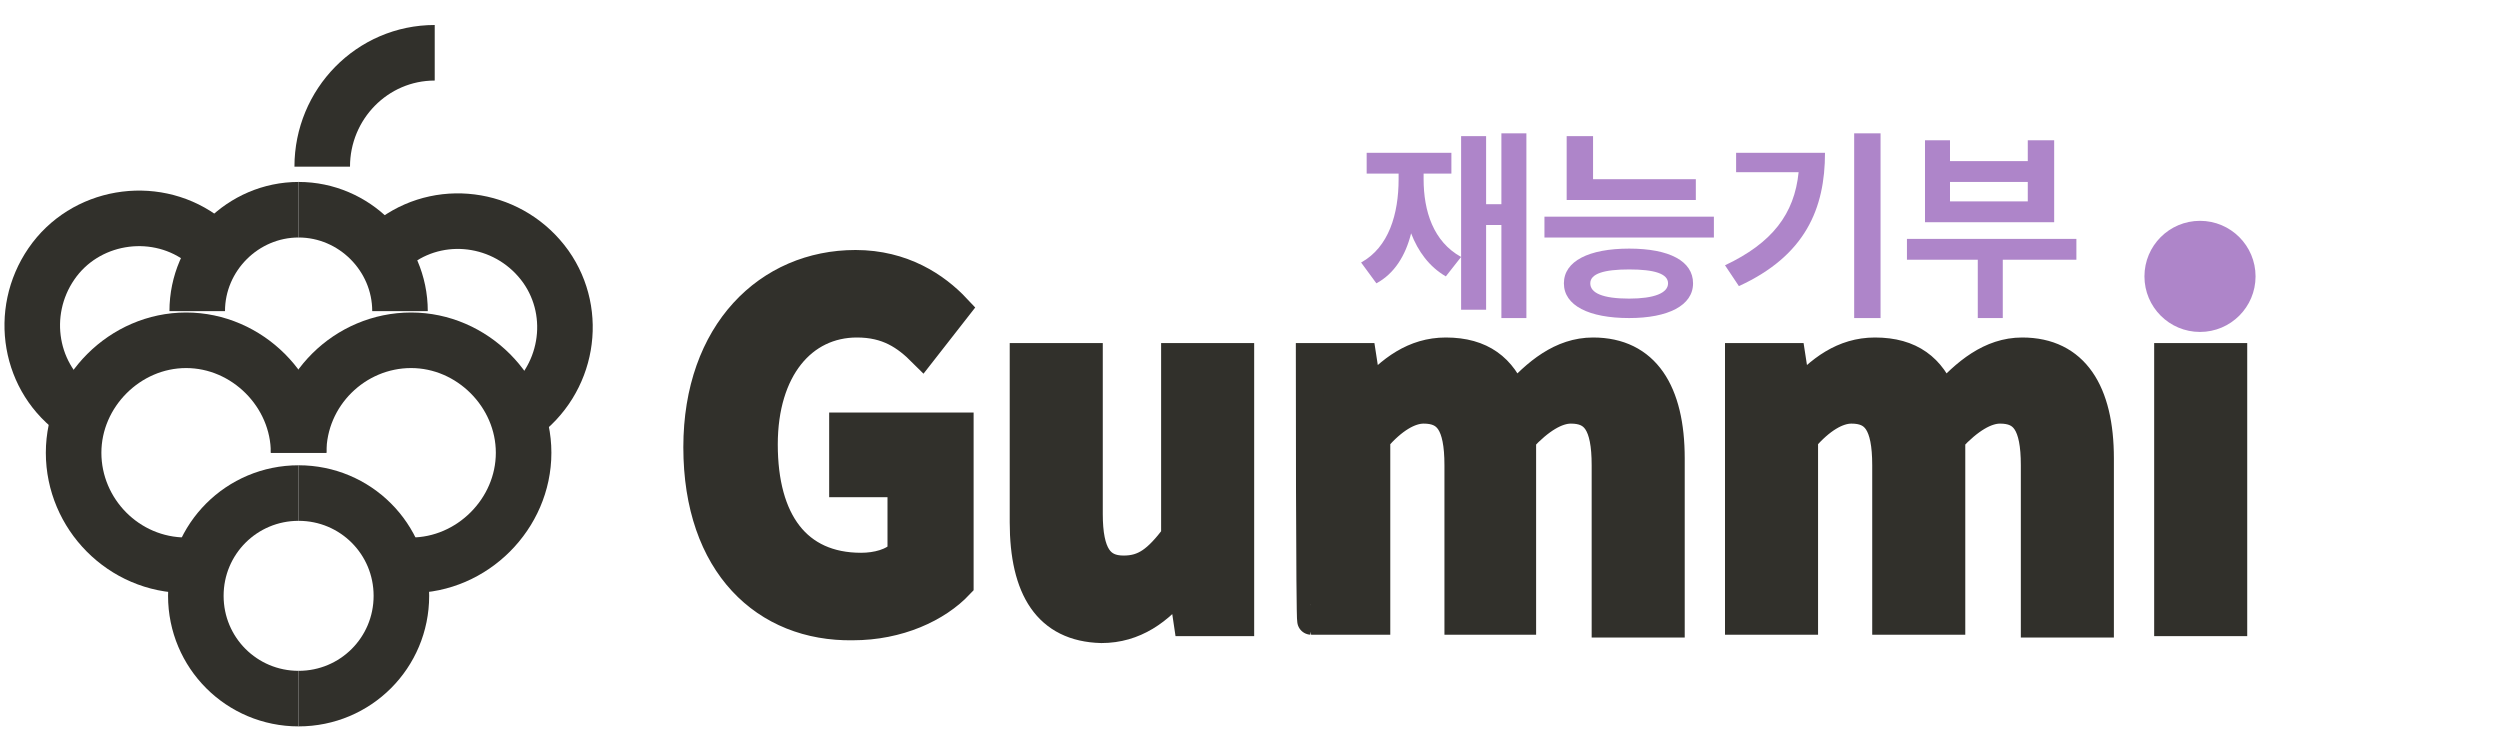
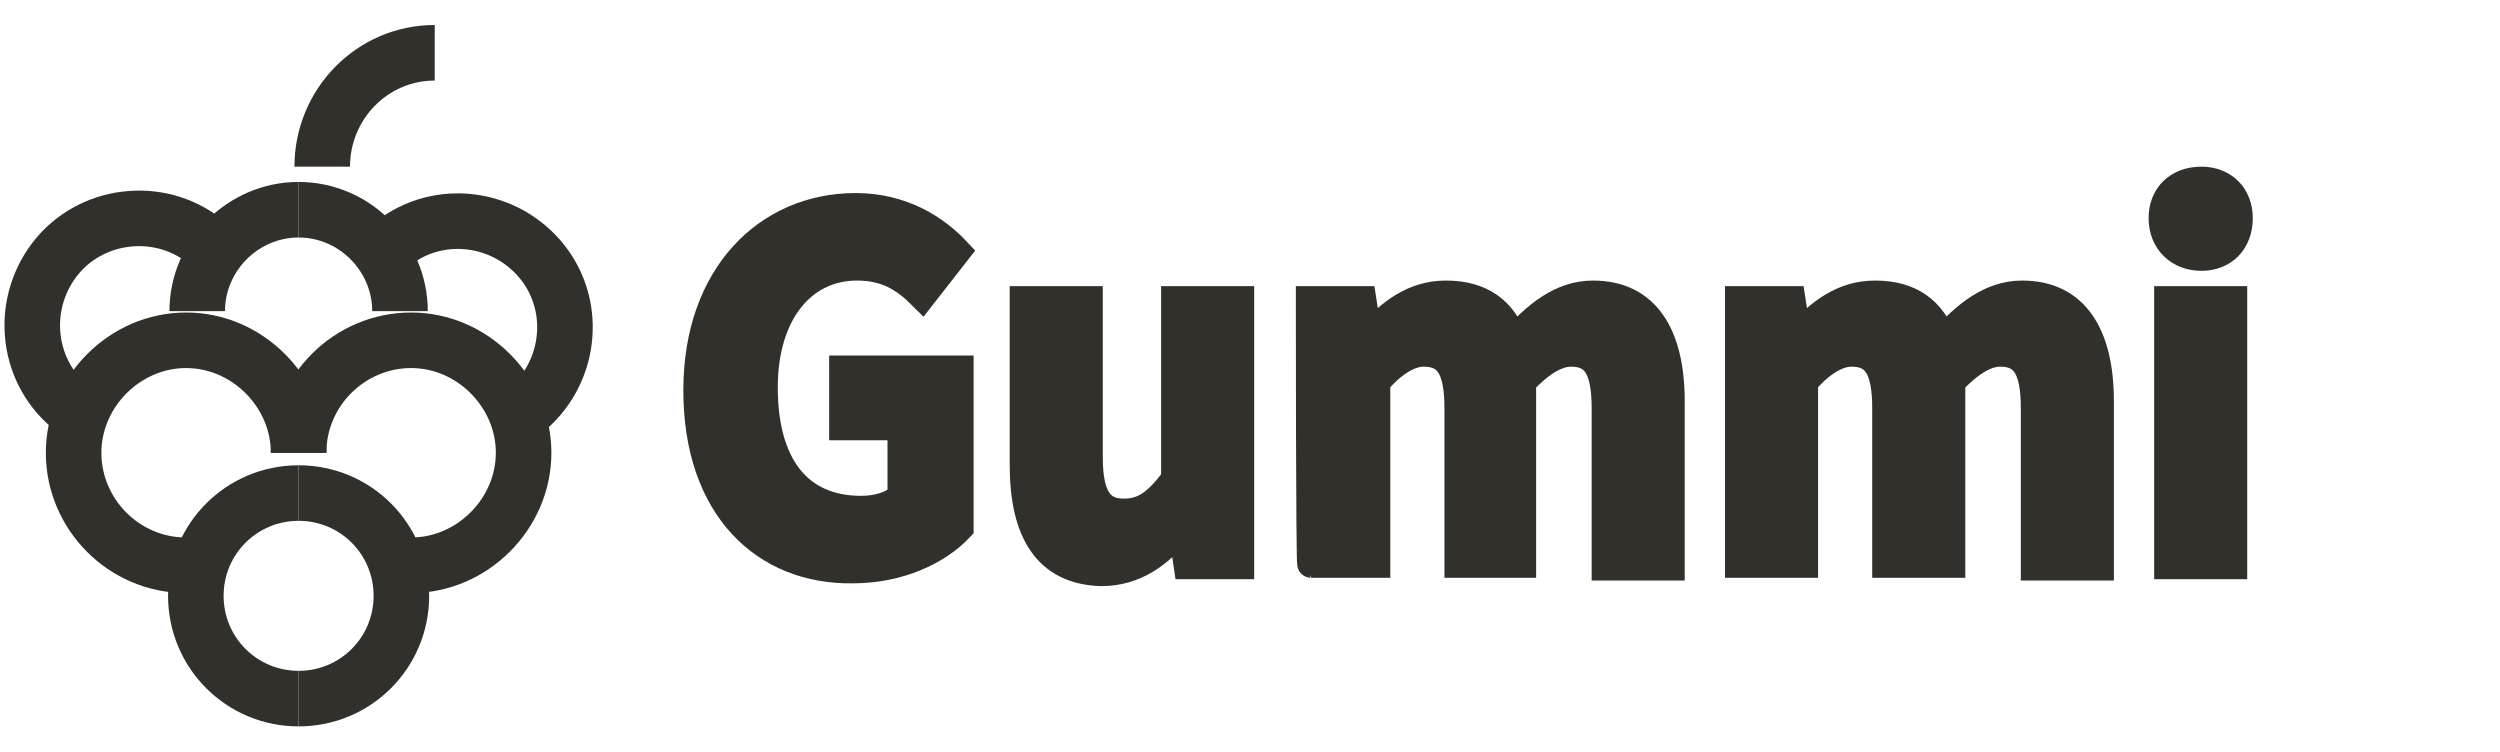
<svg xmlns="http://www.w3.org/2000/svg" version="1.1" id="Layer_1" x="0px" y="0px" viewBox="0 0 180 54.1" style="enable-background:new 0 0 180 54.1;" xml:space="preserve">
  <style type="text/css">
	.st0{fill:none;stroke:#31302B;stroke-width:4;stroke-miterlimit:10;}
	.st1{fill:#31302B;stroke:#31302B;stroke-width:2;stroke-miterlimit:10;}
- 	.st2{fill:#AE85C9;}
</style>
  <g>
    <path class="st0" d="M23.2,12c0-4.5,3.6-8.2,8.1-8.2" />
    <path class="st0" d="M13.4,40.7c-4.5,0-8.1-3.7-8.1-8.1s3.7-8.1,8.1-8.1s8.1,3.7,8.1,8.1" />
    <path class="st0" d="M21.5,32.6c0-4.5,3.7-8.1,8.1-8.1s8.1,3.7,8.1,8.1s-3.7,8.1-8.1,8.1" />
    <path class="st0" d="M21.5,29.9" />
    <g>
      <path class="st0" d="M21.5,50.3c-4.1,0-7.4-3.3-7.4-7.4s3.3-7.4,7.4-7.4" />
      <path class="st0" d="M21.5,50.3c4.1,0,7.4-3.3,7.4-7.4s-3.3-7.4-7.4-7.4" />
    </g>
    <g>
      <path class="st0" d="M14.2,22.4c0-4,3.3-7.3,7.3-7.3" />
      <path class="st0" d="M21.5,29.7" />
      <path class="st0" d="M28.8,22.4c0-4-3.3-7.3-7.3-7.3" />
      <path class="st0" d="M21.5,29.7" />
    </g>
    <g>
      <path class="st0" d="M37.4,29.9c3.5-2.5,4.3-7.3,1.9-10.7c-2.5-3.5-7.3-4.3-10.7-1.9" />
      <path class="st0" d="M28.5,17.3" />
      <path class="st0" d="M26.6,28" />
      <path class="st0" d="M37.4,29.9" />
    </g>
    <g>
      <path class="st0" d="M5.6,29.7C2.1,27.3,1.3,22.5,3.7,19s7.3-4.3,10.7-1.9" />
      <path class="st0" d="M14.5,17.1" />
      <path class="st0" d="M16.3,27.8" />
      <path class="st0" d="M5.6,29.7" />
    </g>
  </g>
  <g>
-     <path class="st1" d="M50.2,32.2c0-8.3,5.1-13.2,11.4-13.2c3.4,0,5.8,1.6,7.3,3.2l-2.5,3.2c-1.2-1.2-2.5-2.1-4.7-2.1   c-3.9,0-6.7,3.3-6.7,8.7c0,5.5,2.4,8.8,7,8.8c1.1,0,2.3-0.3,2.9-1v-5h-4.2v-4.1h8.4v11.4c-1.6,1.7-4.4,3-7.7,3   C55.1,45.2,50.2,40.7,50.2,32.2z" />
-     <path class="st1" d="M73.7,37.6V25.7h4.7V37c0,2.9,0.8,4,2.5,4c1.5,0,2.4-0.7,3.7-2.4V25.7h4.7v19.1h-3.8l-0.4-2.7H85   c-1.5,1.9-3.3,3.2-5.7,3.2C75.4,45.2,73.7,42.4,73.7,37.6z" />
-     <path class="st1" d="M94.3,25.7h3.8l0.4,2.6h0.1c1.5-1.7,3.2-3,5.5-3c2.6,0,4.1,1.2,4.9,3.3c1.6-1.8,3.4-3.3,5.7-3.3   c3.8,0,5.6,2.9,5.6,7.7v11.9h-4.7V33.5c0-3-0.8-4-2.5-4c-1,0-2.2,0.7-3.5,2.1v13.1H105V33.5c0-3-0.8-4-2.5-4c-1,0-2.2,0.7-3.4,2.1   v13.1h-4.7C94.3,44.7,94.3,25.7,94.3,25.7z" />
-     <path class="st1" d="M125.2,25.7h3.8l0.4,2.6h0.1c1.5-1.7,3.2-3,5.5-3c2.6,0,4.1,1.2,4.9,3.3c1.6-1.8,3.4-3.3,5.7-3.3   c3.8,0,5.6,2.9,5.6,7.7v11.9h-4.7V33.5c0-3-0.8-4-2.5-4c-1,0-2.2,0.7-3.5,2.1v13.1h-4.7V33.5c0-3-0.8-4-2.5-4c-1,0-2.2,0.7-3.4,2.1   v13.1h-4.7L125.2,25.7L125.2,25.7z" />
-     <path class="st1" d="M155.7,19.8c0-1.6,1.1-2.7,2.8-2.7c1.6,0,2.7,1.1,2.7,2.7c0,1.7-1.1,2.8-2.7,2.8   C156.9,22.6,155.7,21.5,155.7,19.8z M156.1,25.7h4.7v19.1h-4.7V25.7z" />
+     <path class="st1" d="M50.2,28.1c0-8.3,5.1-13.2,11.4-13.2c3.4,0,5.8,1.6,7.3,3.2l-2.5,3.2c-1.2-1.2-2.5-2.1-4.7-2.1   c-3.9,0-6.7,3.3-6.7,8.7c0,5.5,2.4,8.8,7,8.8c1.1,0,2.3-0.3,2.9-1v-5h-4.2v-4.1h8.4v11.4c-1.6,1.7-4.4,3-7.7,3   C55.1,41.1,50.2,36.6,50.2,28.1z" />
+     <path class="st1" d="M73.7,33.5V21.6h4.7v11.3c0,2.9,0.8,4,2.5,4c1.5,0,2.4-0.7,3.7-2.4V21.6h4.7v19.1h-3.8l-0.4-2.7H85   c-1.5,1.9-3.3,3.2-5.7,3.2C75.4,41.1,73.7,38.3,73.7,33.5z" />
+     <path class="st1" d="M94.3,21.6h3.8l0.4,2.6h0.1c1.5-1.7,3.2-3,5.5-3c2.6,0,4.1,1.2,4.9,3.3c1.6-1.8,3.4-3.3,5.7-3.3   c3.8,0,5.6,2.9,5.6,7.7v11.9h-4.7V29.4c0-3-0.8-4-2.5-4c-1,0-2.2,0.7-3.5,2.1v13.1H105V29.4c0-3-0.8-4-2.5-4c-1,0-2.2,0.7-3.4,2.1   v13.1h-4.7C94.3,40.6,94.3,21.6,94.3,21.6z" />
+     <path class="st1" d="M125.2,21.6h3.8l0.4,2.6h0.1c1.5-1.7,3.2-3,5.5-3c2.6,0,4.1,1.2,4.9,3.3c1.6-1.8,3.4-3.3,5.7-3.3   c3.8,0,5.6,2.9,5.6,7.7v11.9h-4.7V29.4c0-3-0.8-4-2.5-4c-1,0-2.2,0.7-3.5,2.1v13.1h-4.7V29.4c0-3-0.8-4-2.5-4c-1,0-2.2,0.7-3.4,2.1   v13.1h-4.7L125.2,21.6L125.2,21.6z" />
+     <path class="st1" d="M155.7,15.7c0-1.6,1.1-2.7,2.8-2.7c1.6,0,2.7,1.1,2.7,2.7c0,1.7-1.1,2.8-2.7,2.8   C156.9,18.5,155.7,17.4,155.7,15.7z M156.1,21.6h4.7v19.1h-4.7V21.6z" />
  </g>
-   <g>
-     <path class="st2" d="M109.9,22.9h-1.8v-6.7H107v6.1h-1.8v-3.8l-1.1,1.4c-1.2-0.7-2-1.8-2.5-3.1c-0.4,1.6-1.2,2.9-2.5,3.6L98,18.9   c2-1.1,2.7-3.5,2.7-6v-0.4h-2.3V11h6.1v1.5h-2v0.4c0,2.3,0.7,4.5,2.7,5.6V9.8h1.8v4.9h1.1V9.6h1.8V22.9z" />
-     <path class="st2" d="M123.4,17.1h-12.2v-1.5h12.2V17.1z M121.9,20.4c0,1.6-1.8,2.5-4.6,2.5c-2.9,0-4.7-0.9-4.7-2.5   c0-1.6,1.8-2.5,4.7-2.5C120.2,17.9,121.9,18.8,121.9,20.4z M122.1,14.4h-9.3V9.8h1.9v3.1h7.4V14.4z M114.5,20.4   c0,0.7,0.9,1.1,2.8,1.1c1.8,0,2.8-0.4,2.8-1.1c0-0.7-1-1-2.8-1C115.5,19.4,114.5,19.7,114.5,20.4z" />
-     <path class="st2" d="M125.2,20.6l-1-1.5c3.4-1.6,5-3.7,5.3-6.7H125V11h6.4C131.4,15,130,18.4,125.2,20.6z M135.4,22.9h-1.9V9.6h1.9   V22.9z" />
-     <path class="st2" d="M149.4,18.7h-5.2v4.2h-1.8v-4.2h-5.1v-1.5h12.2V18.7z M140.4,11.6h5.6v-1.5h1.9V16h-9.3v-5.9h1.8V11.6z    M146,14.5v-1.4h-5.6v1.4H146z" />
-   </g>
-   <circle class="st2" cx="158.4" cy="19.9" r="4" />
</svg>
